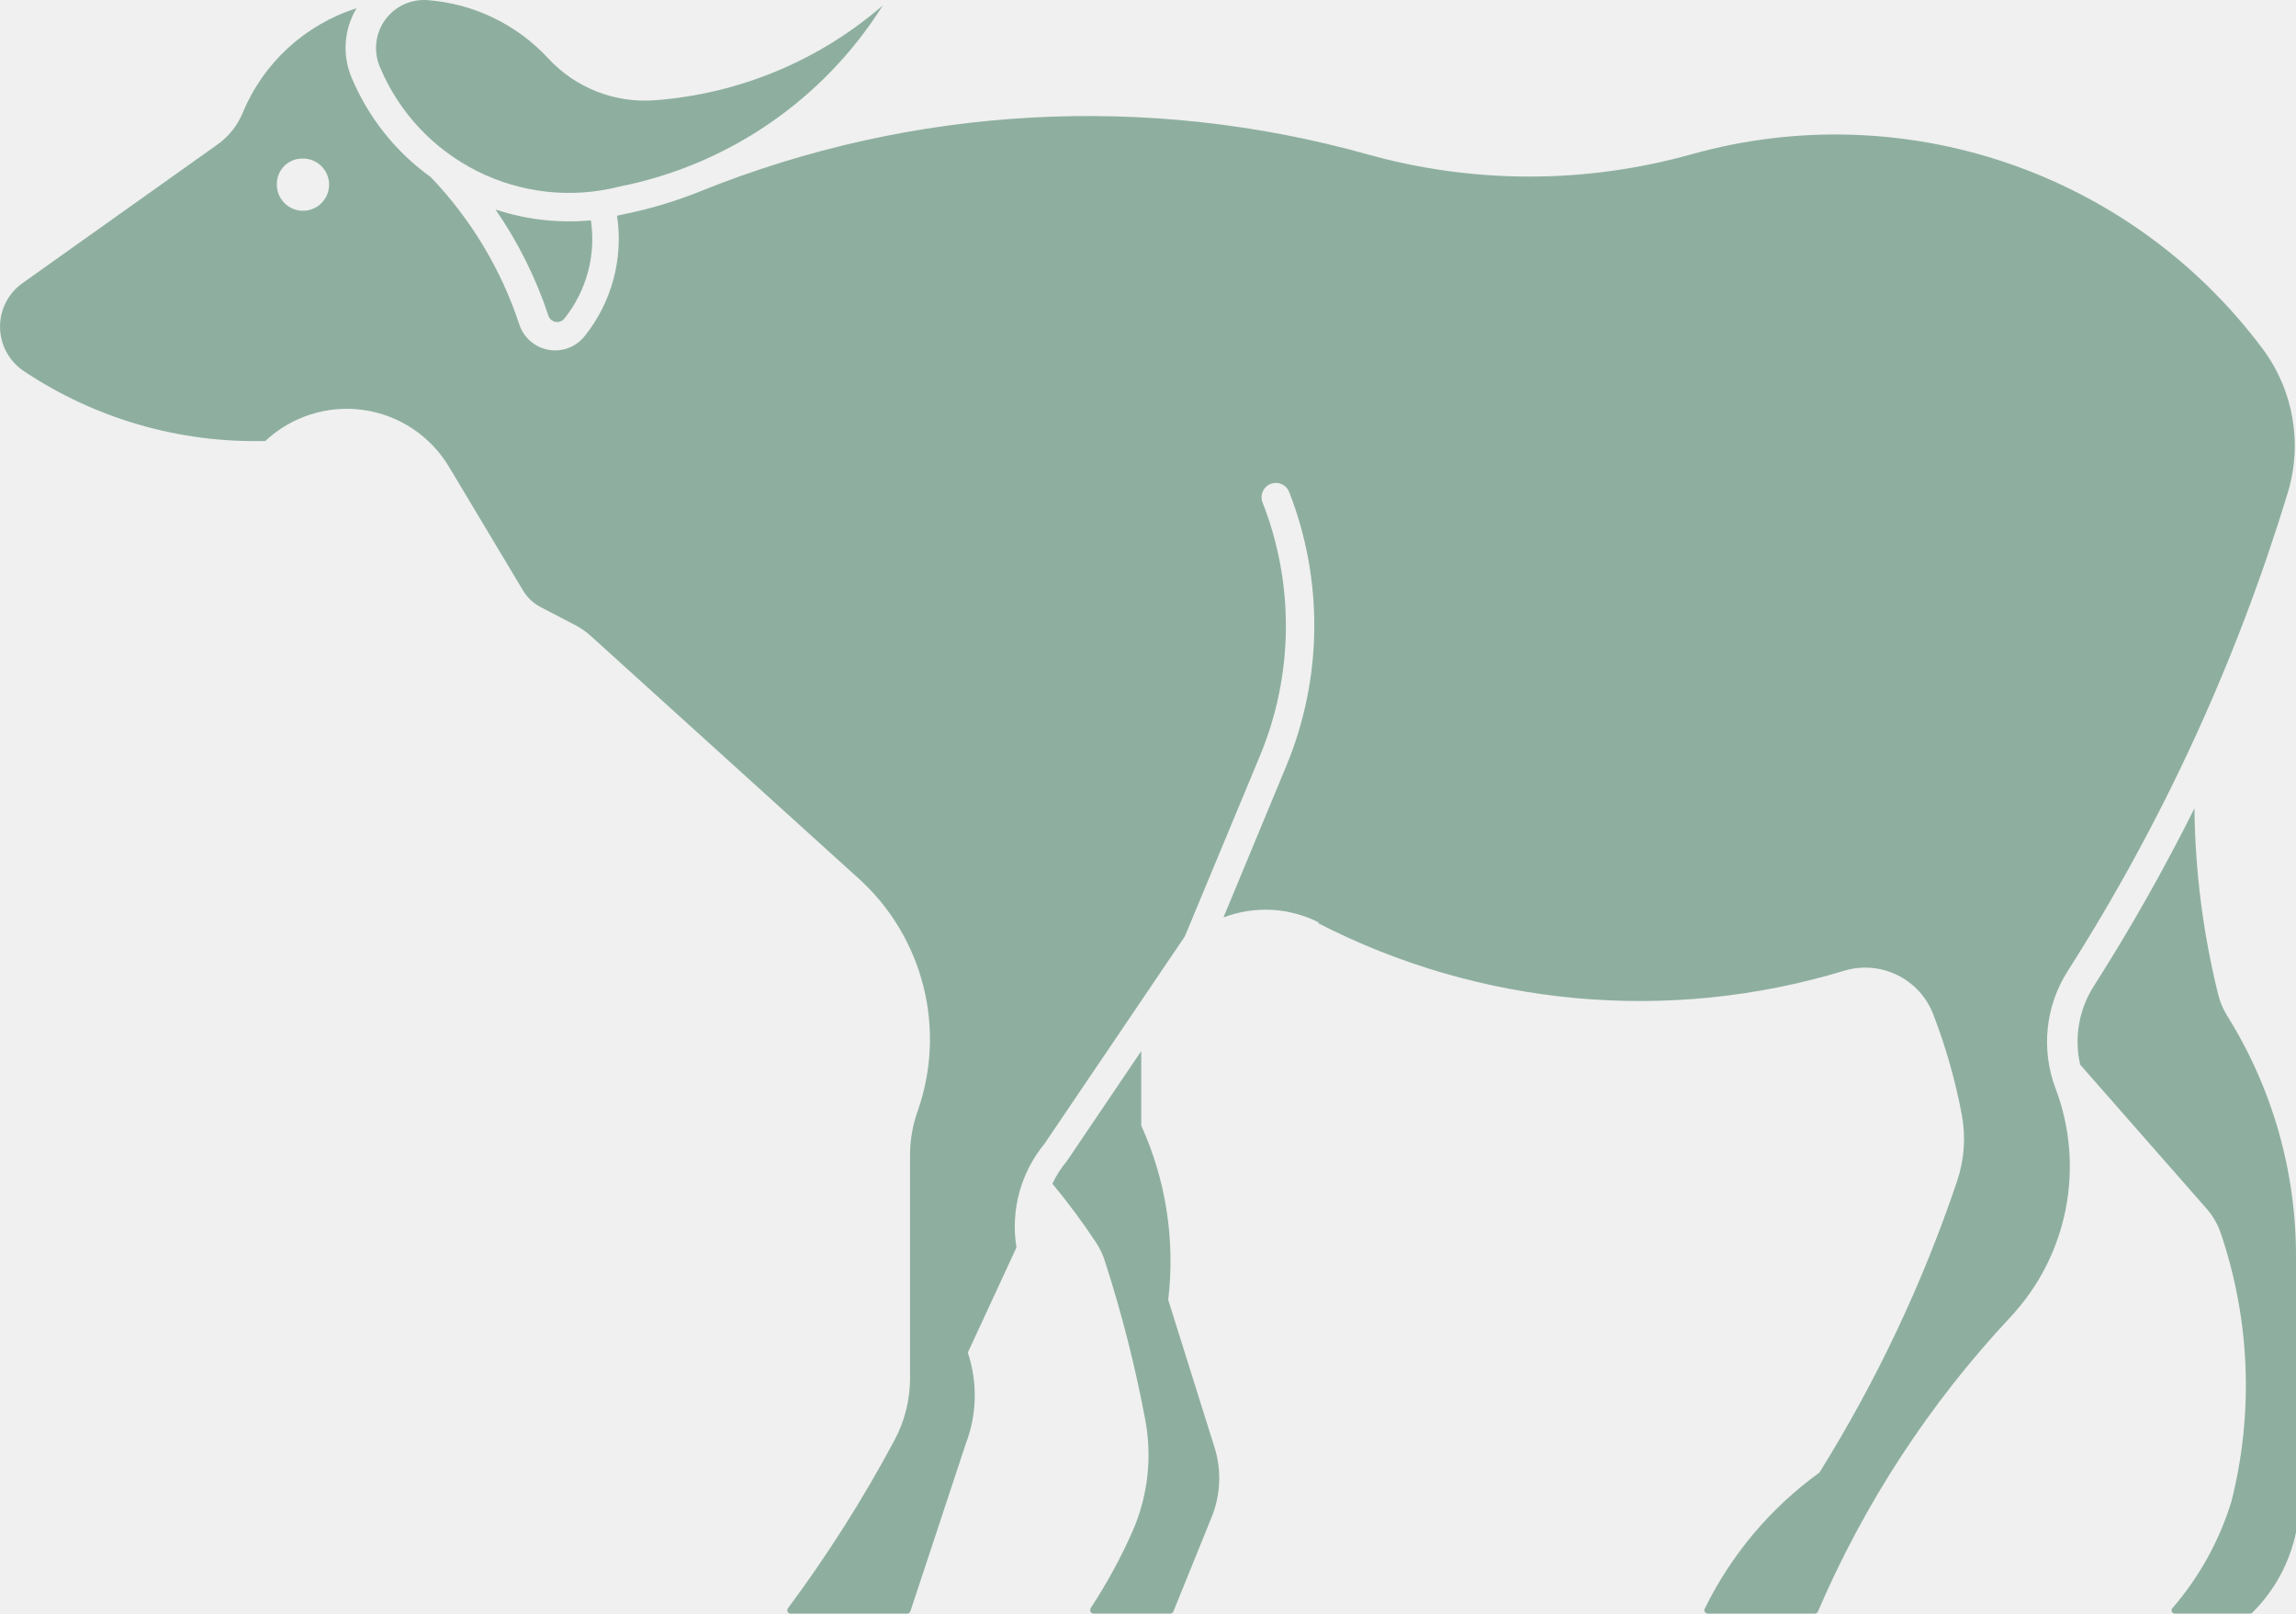
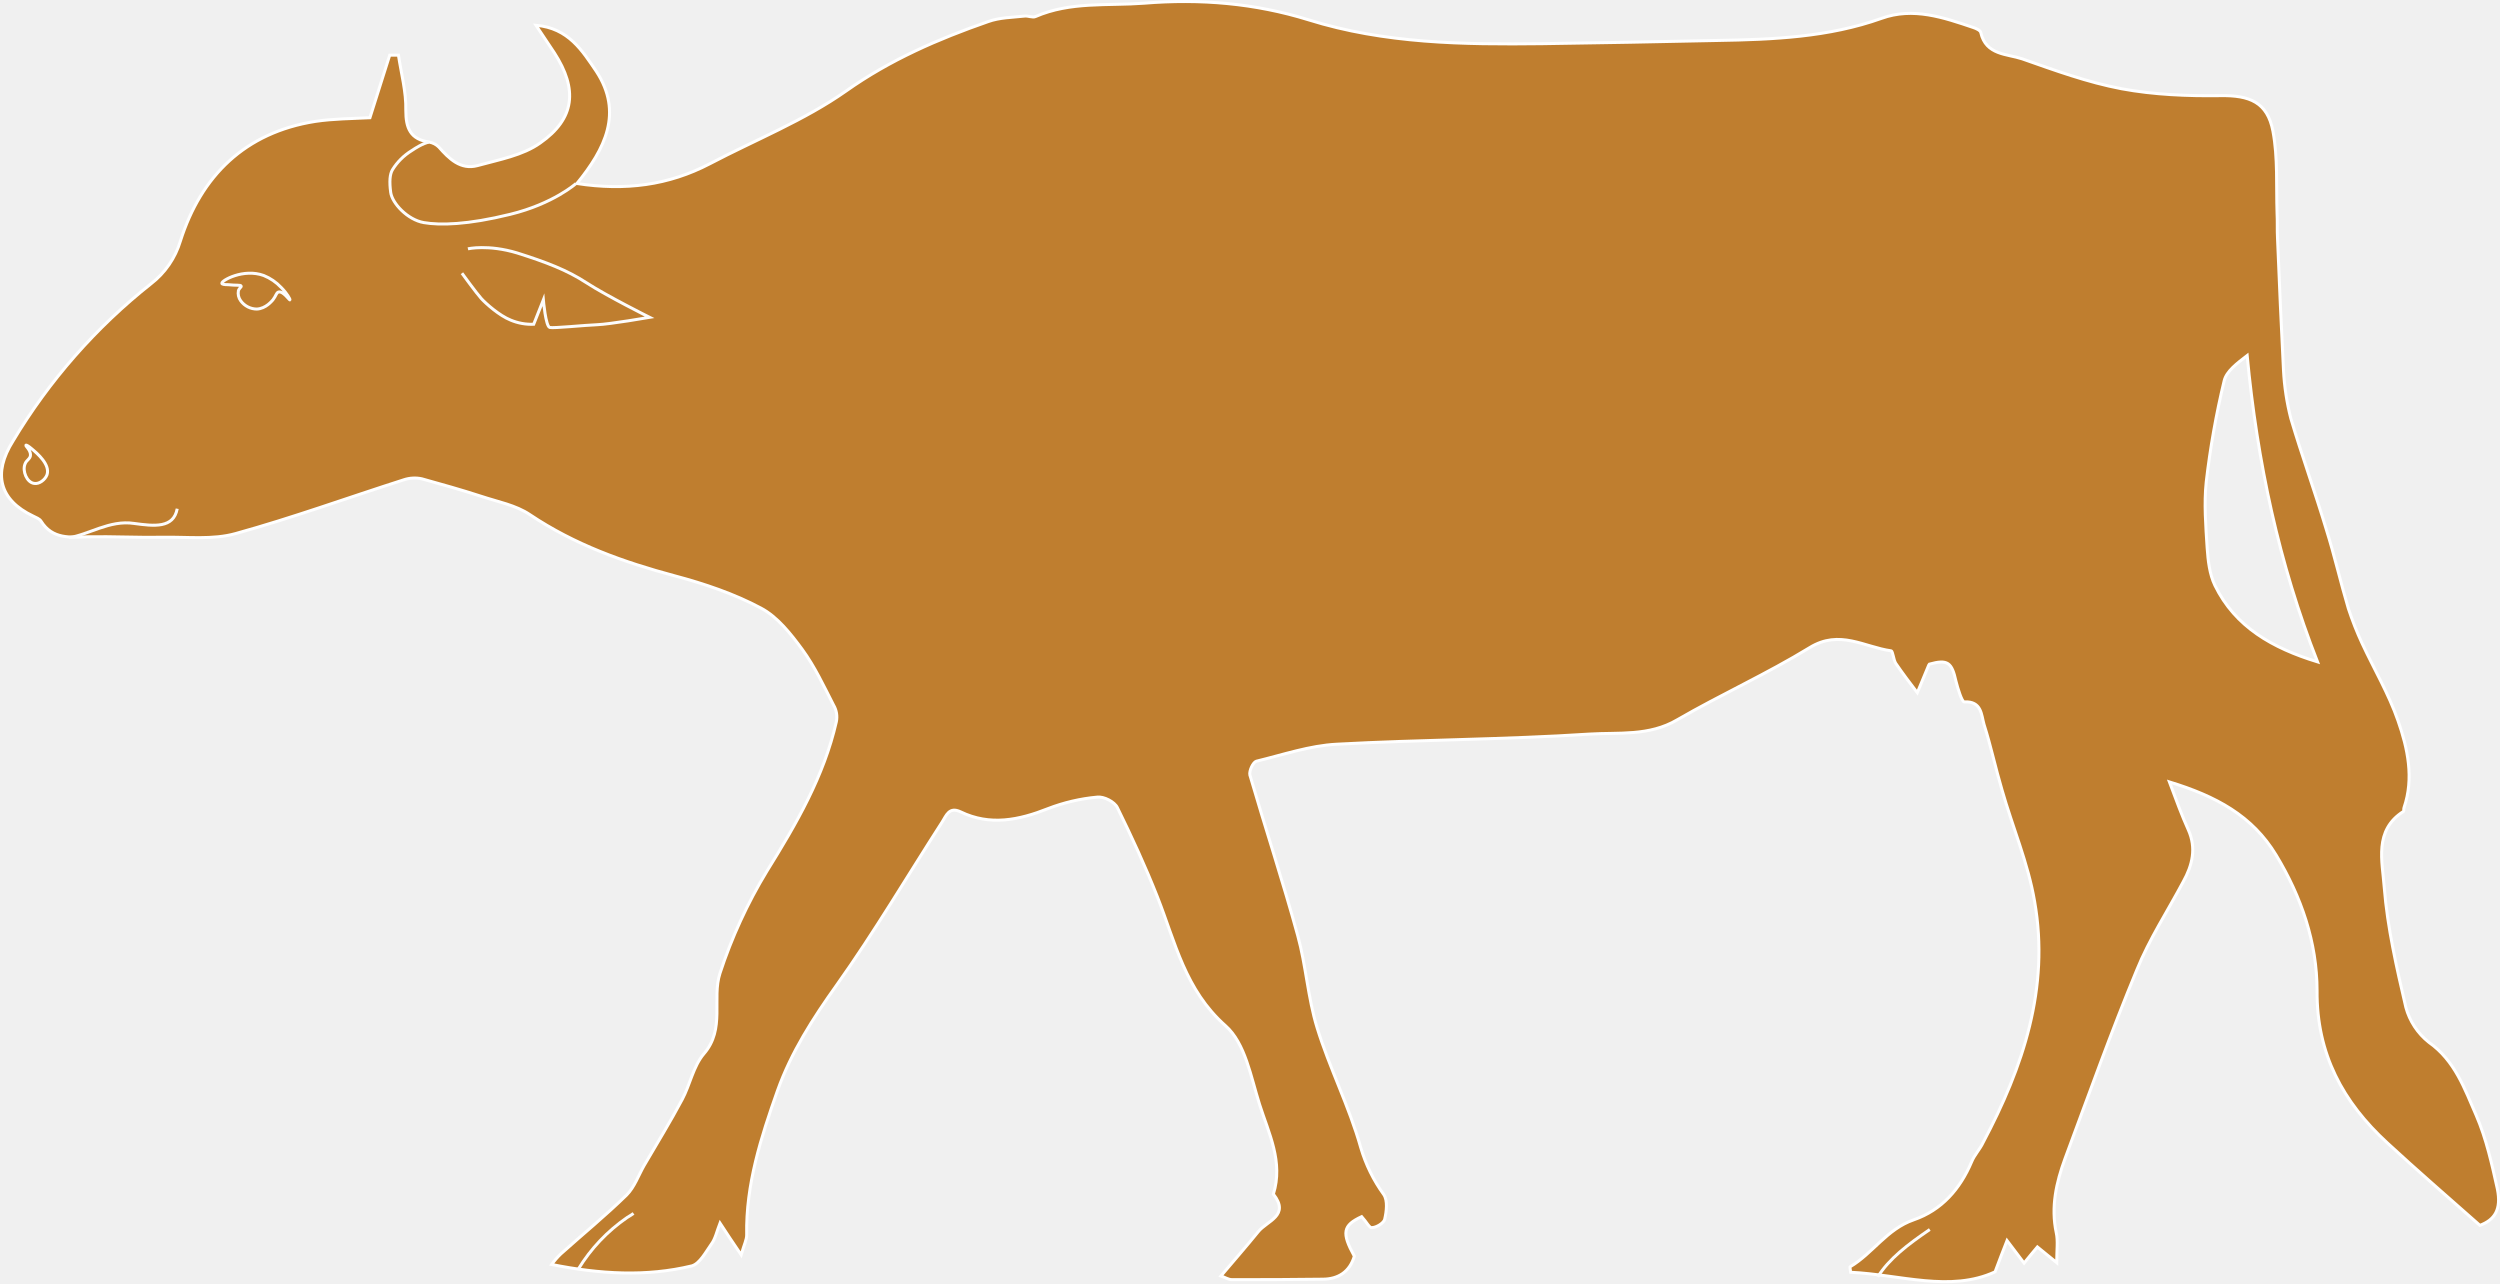
- <svg xmlns="http://www.w3.org/2000/svg" width="263.82" height="185.377" viewBox="0 0 263.82 185.377">
-   <g id="noun-buffalo-3385922" transform="translate(-93.34 -99.652)">
-     <path id="Path_3951" data-name="Path 3951" d="M134.337,101.445a21.042,21.042,0,0,0-13.108,12.022,8.388,8.388,0,0,1-2.889,3.632L95.872,133.071h0a6.133,6.133,0,0,0,.257,10.1,47.749,47.749,0,0,0,27.7,7.992,13.69,13.69,0,0,1,21.1,2.967l8.516,14.22,0,0a5.1,5.1,0,0,0,2.032,1.905l4,2.086a8.361,8.361,0,0,1,1.753,1.227l30.794,27.879a24.878,24.878,0,0,1,6.752,26.715,15.151,15.151,0,0,0-.869,4.77v25.884a15.106,15.106,0,0,1-1.777,7.121,154.09,154.09,0,0,1-12.252,19.325.385.385,0,0,0,.321.616h13.376a.388.388,0,0,0,.373-.269l6.356-19.22h0a15.539,15.539,0,0,0,.243-10.5l5.589-12.072a14.978,14.978,0,0,1,3.222-11.919l16.127-23.824,8.645-20.781a38.836,38.836,0,0,0,.267-29.106,1.643,1.643,0,0,1,3.058-1.2,42.1,42.1,0,0,1-.335,31.559l-7.2,17.354v0a13.563,13.563,0,0,1,11.036.616h-.241a80.89,80.89,0,0,0,60.512,5.511,8.378,8.378,0,0,1,10.245,4.987,65.735,65.735,0,0,1,3.286,11.55,15.119,15.119,0,0,1-.538,7.621A159.474,159.474,0,0,1,302.4,269.67a42.2,42.2,0,0,0-13.186,15.653.387.387,0,0,0,.347.552h12.315a.387.387,0,0,0,.347-.227,117.041,117.041,0,0,1,22.124-33.838,25.327,25.327,0,0,0,5.18-26.279,15.116,15.116,0,0,1,1.407-13.479A222.7,222.7,0,0,0,356.217,157.1a18.582,18.582,0,0,0-2.891-16.522,61.274,61.274,0,0,0-65.654-22.341,69.057,69.057,0,0,1-37.2,0,119.18,119.18,0,0,0-76.629,4.232,49.6,49.6,0,0,1-8.759,2.634c-.281.066-.562.126-.845.183a17.851,17.851,0,0,1-3.72,13.836,4.334,4.334,0,0,1-7.508-1.343,44.724,44.724,0,0,0-10.166-16.92,26.828,26.828,0,0,1-9.131-11.5,8.8,8.8,0,0,1,.628-7.954Zm-6.318,17.277h0a3,3,0,1,1-2.865,2.941,2.912,2.912,0,0,1,2.865-2.941Z" transform="translate(0 -0.854)" fill="#8eafa0" />
-     <path id="Path_3952" data-name="Path 3952" d="M568.735,372.207a33.911,33.911,0,0,0,6.774-12.25,54.39,54.39,0,0,0-1.215-30.781,8.352,8.352,0,0,0-1.632-2.841l-14.537-16.559a11.844,11.844,0,0,1,1.56-9,225.95,225.95,0,0,0,11.574-20.437,92.876,92.876,0,0,0,2.72,21.347,8.393,8.393,0,0,0,1.014,2.435,52.018,52.018,0,0,1,7.934,27.715v31.69a18.274,18.274,0,0,1-5.007,9.2.392.392,0,0,1-.271.114h-8.627a.386.386,0,0,1-.3-.638Z" transform="translate(-225.768 -87.824)" fill="#8eafa0" />
-     <path id="Path_3953" data-name="Path 3953" d="M204.116,146.48a47.937,47.937,0,0,1,6.081,12.2,1.058,1.058,0,0,0,1.831.331,14.584,14.584,0,0,0,3.05-11.287,26.829,26.829,0,0,1-10.965-1.245Z" transform="translate(-53.841 -22.761)" fill="#8eafa0" />
-     <path id="Path_3954" data-name="Path 3954" d="M333.036,398.61a.382.382,0,0,0,.321.594h8.833a.385.385,0,0,0,.347-.247l4.4-10.851a11.852,11.852,0,0,0,.321-8l-5.318-16.934v0a37.718,37.718,0,0,0-3.1-20.032v-8.555L330.313,347.2h0a11.645,11.645,0,0,0-1.682,2.626,77.181,77.181,0,0,1,5.043,6.8,8.4,8.4,0,0,1,.966,2.028,147.821,147.821,0,0,1,4.66,18.281,21.87,21.87,0,0,1-1.486,12.875,60.511,60.511,0,0,1-4.8,8.791Z" transform="translate(-114.366 -114.191)" fill="#8eafa0" />
-     <path id="Path_3955" data-name="Path 3955" d="M235.638,100.278a46.378,46.378,0,0,1-30.194,20.793,23.555,23.555,0,0,1-27.616-13.788,5.516,5.516,0,0,1,5.511-7.615,21.024,21.024,0,0,1,13.858,6.693,15.12,15.12,0,0,0,12.212,4.81,45.17,45.17,0,0,0,26.229-10.893Z" transform="translate(-40.861)" fill="#8eafa0" />
+ <svg xmlns="http://www.w3.org/2000/svg" width="870.506" height="446.817" viewBox="0 0 870.506 446.817">
+   <g id="Group_307" data-name="Group 307" transform="translate(-46.973 -204.478)">
+     <path id="Path_1882" data-name="Path 1882" d="M521.116,628.112c-6.568,3.044-7.048,5.606-2.564,13.775-1.6,5.445-5.606,8.008-11.051,8.008-10.572.16-20.983.16-31.553.16-1.283,0-2.4-.8-3.845-1.281,4.484-5.285,8.809-10.251,12.973-15.377,3.044-3.843,11.213-5.606,5.287-13.134,3.524-11.212-1.6-21.142-4.805-31.232-3.044-9.61-4.966-21.3-11.853-27.389C459.611,549.149,456.247,532.651,450,516.8c-4.164-10.572-8.969-20.983-13.935-31.073-.96-2.083-4.805-4-7.046-3.685a63.534,63.534,0,0,0-17.138,4.006c-10.092,4-20.182,6.086-30.433,1.12-4-1.921-4.965,1.283-6.407,3.524-12.172,18.9-23.7,38.441-36.679,56.7-8.329,11.693-15.856,23.385-20.661,36.84-5.767,16.337-11.052,32.674-10.731,50.293,0,1.6-.8,3.044-1.922,6.887-3.044-4.484-4.966-7.367-7.369-11.051-1.121,2.883-1.6,5.445-3.042,7.367-1.922,2.723-4,6.727-6.727,7.528-15.857,3.845-32.035,2.883-48.852-.48a26.277,26.277,0,0,1,3.2-3.684c7.689-6.888,15.536-13.3,22.9-20.5,2.723-2.723,4.164-6.887,6.086-10.251,4.484-7.688,9.13-15.216,13.293-23.063,2.723-5.126,3.845-11.532,7.528-15.857,7.528-8.65,2.723-19.22,5.606-28.031a170.291,170.291,0,0,1,16.337-35.557c10.251-16.5,19.861-33,24.186-52.054a8.142,8.142,0,0,0-.96-5.767c-3.364-6.566-6.568-13.455-10.893-19.38-4-5.446-8.648-11.373-14.415-14.416-9.289-4.965-19.7-8.489-29.951-11.212-17.939-4.8-34.917-10.891-50.454-21.3-4.965-3.364-11.212-4.484-16.977-6.407-6.888-2.243-13.775-4.165-20.662-6.088a11.871,11.871,0,0,0-6.247.321c-19.541,6.247-38.92,13.3-58.622,18.74-8.008,2.243-16.817,1.121-25.306,1.283-8.65.16-17.459-.321-26.108-.161-6.086.161-12.333.962-16.337-5.446-.48-.8-1.761-1.281-2.723-1.761-11.851-5.606-14.094-14.9-7.046-26.107a202.1,202.1,0,0,1,48.05-54.779,29.472,29.472,0,0,0,10.251-14.9c7.207-22.744,22.584-37.8,46.93-41.645,6.407-.96,12.813-.96,19.059-1.281,2.4-7.528,4.645-14.736,6.888-21.784h3.042c.962,6.407,2.723,12.813,2.564,19.22,0,6.247,1.6,10.092,8.168,11.052a6.23,6.23,0,0,1,3.364,1.763c3.524,4,7.528,8.008,13.455,6.407,7.527-2.082,15.7-3.524,21.782-7.849,12.174-8.488,13.134-18.74,4.966-31.393-1.922-2.883-3.845-5.765-6.407-9.61,11.371.962,16.176,8.97,20.981,16.017,9.45,14.417,3.044,27.069-6.727,39.081,16.819,2.564,31.874.641,46.289-6.887,15.857-8.329,32.836-15.056,47.41-25.306,15.377-10.893,32.035-18.1,49.493-24.186,4-1.442,8.327-1.442,12.652-1.922,1.281-.16,2.884.641,3.845.161,12.172-5.287,25.146-3.685,37.8-4.645,19.541-1.6,38.6,0,57.18,5.765,26.588,8.329,53.978,8.65,81.366,8.329,20.341-.321,40.683-.64,61.185-1.121,19.22-.319,38.6-1.12,57.02-7.688,11.052-4,21.622-.321,32.033,3.2.962.321,2.4.962,2.564,1.763,1.761,7.847,9.13,7.367,14.415,9.13,11.371,4,22.744,8.168,34.6,10.411,11.212,2.082,23.065,2.562,34.436,2.4,10.09-.161,16.337,2.241,18.26,12.333,1.761,9.289,1.121,19.059,1.442,28.509.16,2.883,0,5.926.16,8.809.641,15.377,1.281,30.593,2.082,45.97a85.368,85.368,0,0,0,2.564,16.817c3.843,12.973,8.488,25.786,12.333,38.6,2.883,9.13,4.965,18.419,7.688,27.549a112.774,112.774,0,0,0,4.8,12.172c4.164,8.97,9.289,17.62,12.493,26.909,3.364,9.61,5.606,20.021,2.082,30.272-.159.48,0,1.121-.159,1.281-10.411,6.566-7.367,17.459-6.727,26.427,1.121,14.1,4.325,28.031,7.528,41.8a23.353,23.353,0,0,0,8.008,12.174c9.13,6.407,12.493,16.337,16.5,25.467,3.522,8.168,5.445,16.977,7.367,25.627,1.442,7.207-.96,10.731-6.086,12.654-11.052-9.771-21.784-19.06-32.194-28.67-15.536-14.255-24.666-31.073-24.507-53.016,0-16.819-5.445-32.674-14.254-47.251-8.329-13.774-20.983-20.5-37.16-25.467,2.4,6.407,4.325,11.693,6.568,16.658,2.883,6.407,1.442,12.333-1.761,18.1-5.446,10.251-11.853,20.022-16.178,30.754-8.97,21.622-16.818,43.725-24.987,65.668-3.042,8.329-4.965,16.819-3.042,25.788.64,2.883.159,5.926.159,10.411-2.883-2.4-4.645-3.684-6.727-5.446-1.442,1.763-2.883,3.364-4.645,5.607-1.761-2.243-3.2-4.325-5.925-7.849-1.6,4-2.564,6.727-4.165,10.891-15.536,7.207-33,.962-50.293.161-.16-1.121-.321-1.922-.16-1.922,7.847-4.645,12.813-13.134,22.1-16.337,9.77-3.364,16.178-10.731,20.182-20.182.96-2.4,2.883-4.325,4-6.727,13.935-26.268,23.224-53.817,17.939-83.928-2.243-13.3-7.689-25.947-11.373-38.922-2.241-7.528-3.843-15.216-6.246-22.744-.962-3.363-.8-8.169-6.888-7.849-.8,0-2.241-4.644-2.883-7.208-1.442-6.566-2.883-7.688-9.289-5.926-.161.161-.161.321-.321.641-1.281,3.044-2.564,6.247-3.845,9.289-2.562-3.363-5.126-6.727-7.528-10.25-.8-1.283-.96-4.165-1.6-4.325-9.289-1.283-17.939-7.528-28.35-1.121-14.9,9.13-30.912,16.337-46.129,25.146-9.77,5.765-20.5,4.325-30.591,4.965-29.312,1.922-58.622,1.922-87.933,3.524-9.45.48-18.74,3.684-28.029,5.926-1.121.321-2.564,3.364-2.243,4.8,5.446,18.74,11.532,37.159,16.658,55.9,2.883,10.412,3.524,21.624,6.727,32.035,4.325,14.094,11.212,27.549,15.216,41.8a53.546,53.546,0,0,0,8.008,16.337c1.442,2.082.962,5.926.321,8.648-.321,1.283-2.883,2.884-4.484,2.884C523.839,632.117,522.717,629.874,521.116,628.112ZM853.947,434.948c-13.455-34.276-20.983-69.672-24.507-106.672-3.522,2.723-7.207,5.445-8.008,8.809a295.049,295.049,0,0,0-6.246,35.237c-.8,7.528-.161,15.216.319,22.9.321,4.484.8,9.13,2.723,13.134C825.277,422.776,838.251,430.143,853.947,434.948Z" transform="translate(0)" fill="#bf7e2f" stroke="#fff" stroke-miterlimit="10" stroke-width="1.054" />
+     <path id="Path_1883" data-name="Path 1883" d="M53.292,306.687c.16-.16.96.321,2.082,1.281,1.922,1.6,6.407,5.446,5.285,8.97-.64,1.761-2.722,3.363-4.484,3.042-2.562-.319-4.164-4.323-3.2-6.727.48-1.441,1.922-1.761,1.922-3.2C54.894,308.289,53.131,307.008,53.292,306.687Z" transform="translate(2.693 52.821)" fill="#bf7e2f" stroke="#fff" stroke-miterlimit="10" stroke-width="1.054" />
+     <path id="Path_1884" data-name="Path 1884" d="M97.988,270.781c-.16-.962,7.528-5.287,14.576-2.723a17.006,17.006,0,0,1,6.086,4.164c2.082,2.082,3.2,4.165,3.044,4.325s-2.4-3.2-4-2.723c-.8.321-.8,1.281-1.922,2.723-.321.321-2.4,3.044-5.606,3.2a6.978,6.978,0,0,1-5.606-2.883,4.46,4.46,0,0,1-.8-3.524c.319-.96,1.12-1.281.96-1.6-.16-.48-1.761-.16-4.484-.48C98.789,271.261,97.988,271.1,97.988,270.781Z" transform="translate(26.228 32.349)" fill="none" stroke="#fcfcfc" stroke-miterlimit="10" stroke-width="1.054" />
+     <path id="Path_1885" data-name="Path 1885" d="M62.888,331.314c6.888-.962,14.255-6.247,22.744-4.966,7.048.962,13.775,1.763,15.056-5.126" transform="translate(7.992 60.389)" fill="none" stroke="#fcfcfc" stroke-miterlimit="10" stroke-width="1.054" />
+     <path id="Path_1886" data-name="Path 1886" d="M155.089,261.814s7.048-1.6,17.138,1.442c10.09,3.2,17.3,5.927,24.186,10.411s21.943,12.012,21.943,12.012-13.935,2.4-18.26,2.564-15.216,1.281-16.5.96c-1.442-.321-2.243-9.61-2.243-9.61l-3.363,8.489a18.761,18.761,0,0,1-8.01-1.441c-4-1.6-8.648-5.767-10.25-7.528s-6.727-8.809-6.727-8.809" transform="translate(54.818 29.302)" fill="none" stroke="#fcfcfc" stroke-miterlimit="10" stroke-width="1.054" />
+     <path id="Path_1887" data-name="Path 1887" d="M201.307,251.632s-7.847,7.048-22.9,10.731c-14.9,3.685-24.505,3.845-30.112,2.884s-11.051-6.727-11.531-10.572c-.482-3.684-.321-6.247.64-7.849a20.26,20.26,0,0,1,6.568-6.566c4-2.723,6.086-3.044,6.086-3.044" transform="translate(46.239 16.74)" fill="none" stroke="#fcfcfc" stroke-miterlimit="10" stroke-width="1.054" />
+     <path id="Path_1888" data-name="Path 1888" d="M179.674,502.079a59.326,59.326,0,0,1,16.977-17.939c.8-.48,1.6-.962,2.243-1.442" transform="translate(68.674 144.293)" fill="none" stroke="#fcfcfc" stroke-miterlimit="10" stroke-width="1.054" />
+     <path id="Path_1889" data-name="Path 1889" d="M477.434,502.885c3.843-6.247,10.57-11.373,18.1-16.5" transform="translate(223.392 146.21)" fill="none" stroke="#fcfcfc" stroke-miterlimit="10" stroke-width="1.054" />
  </g>
</svg>
